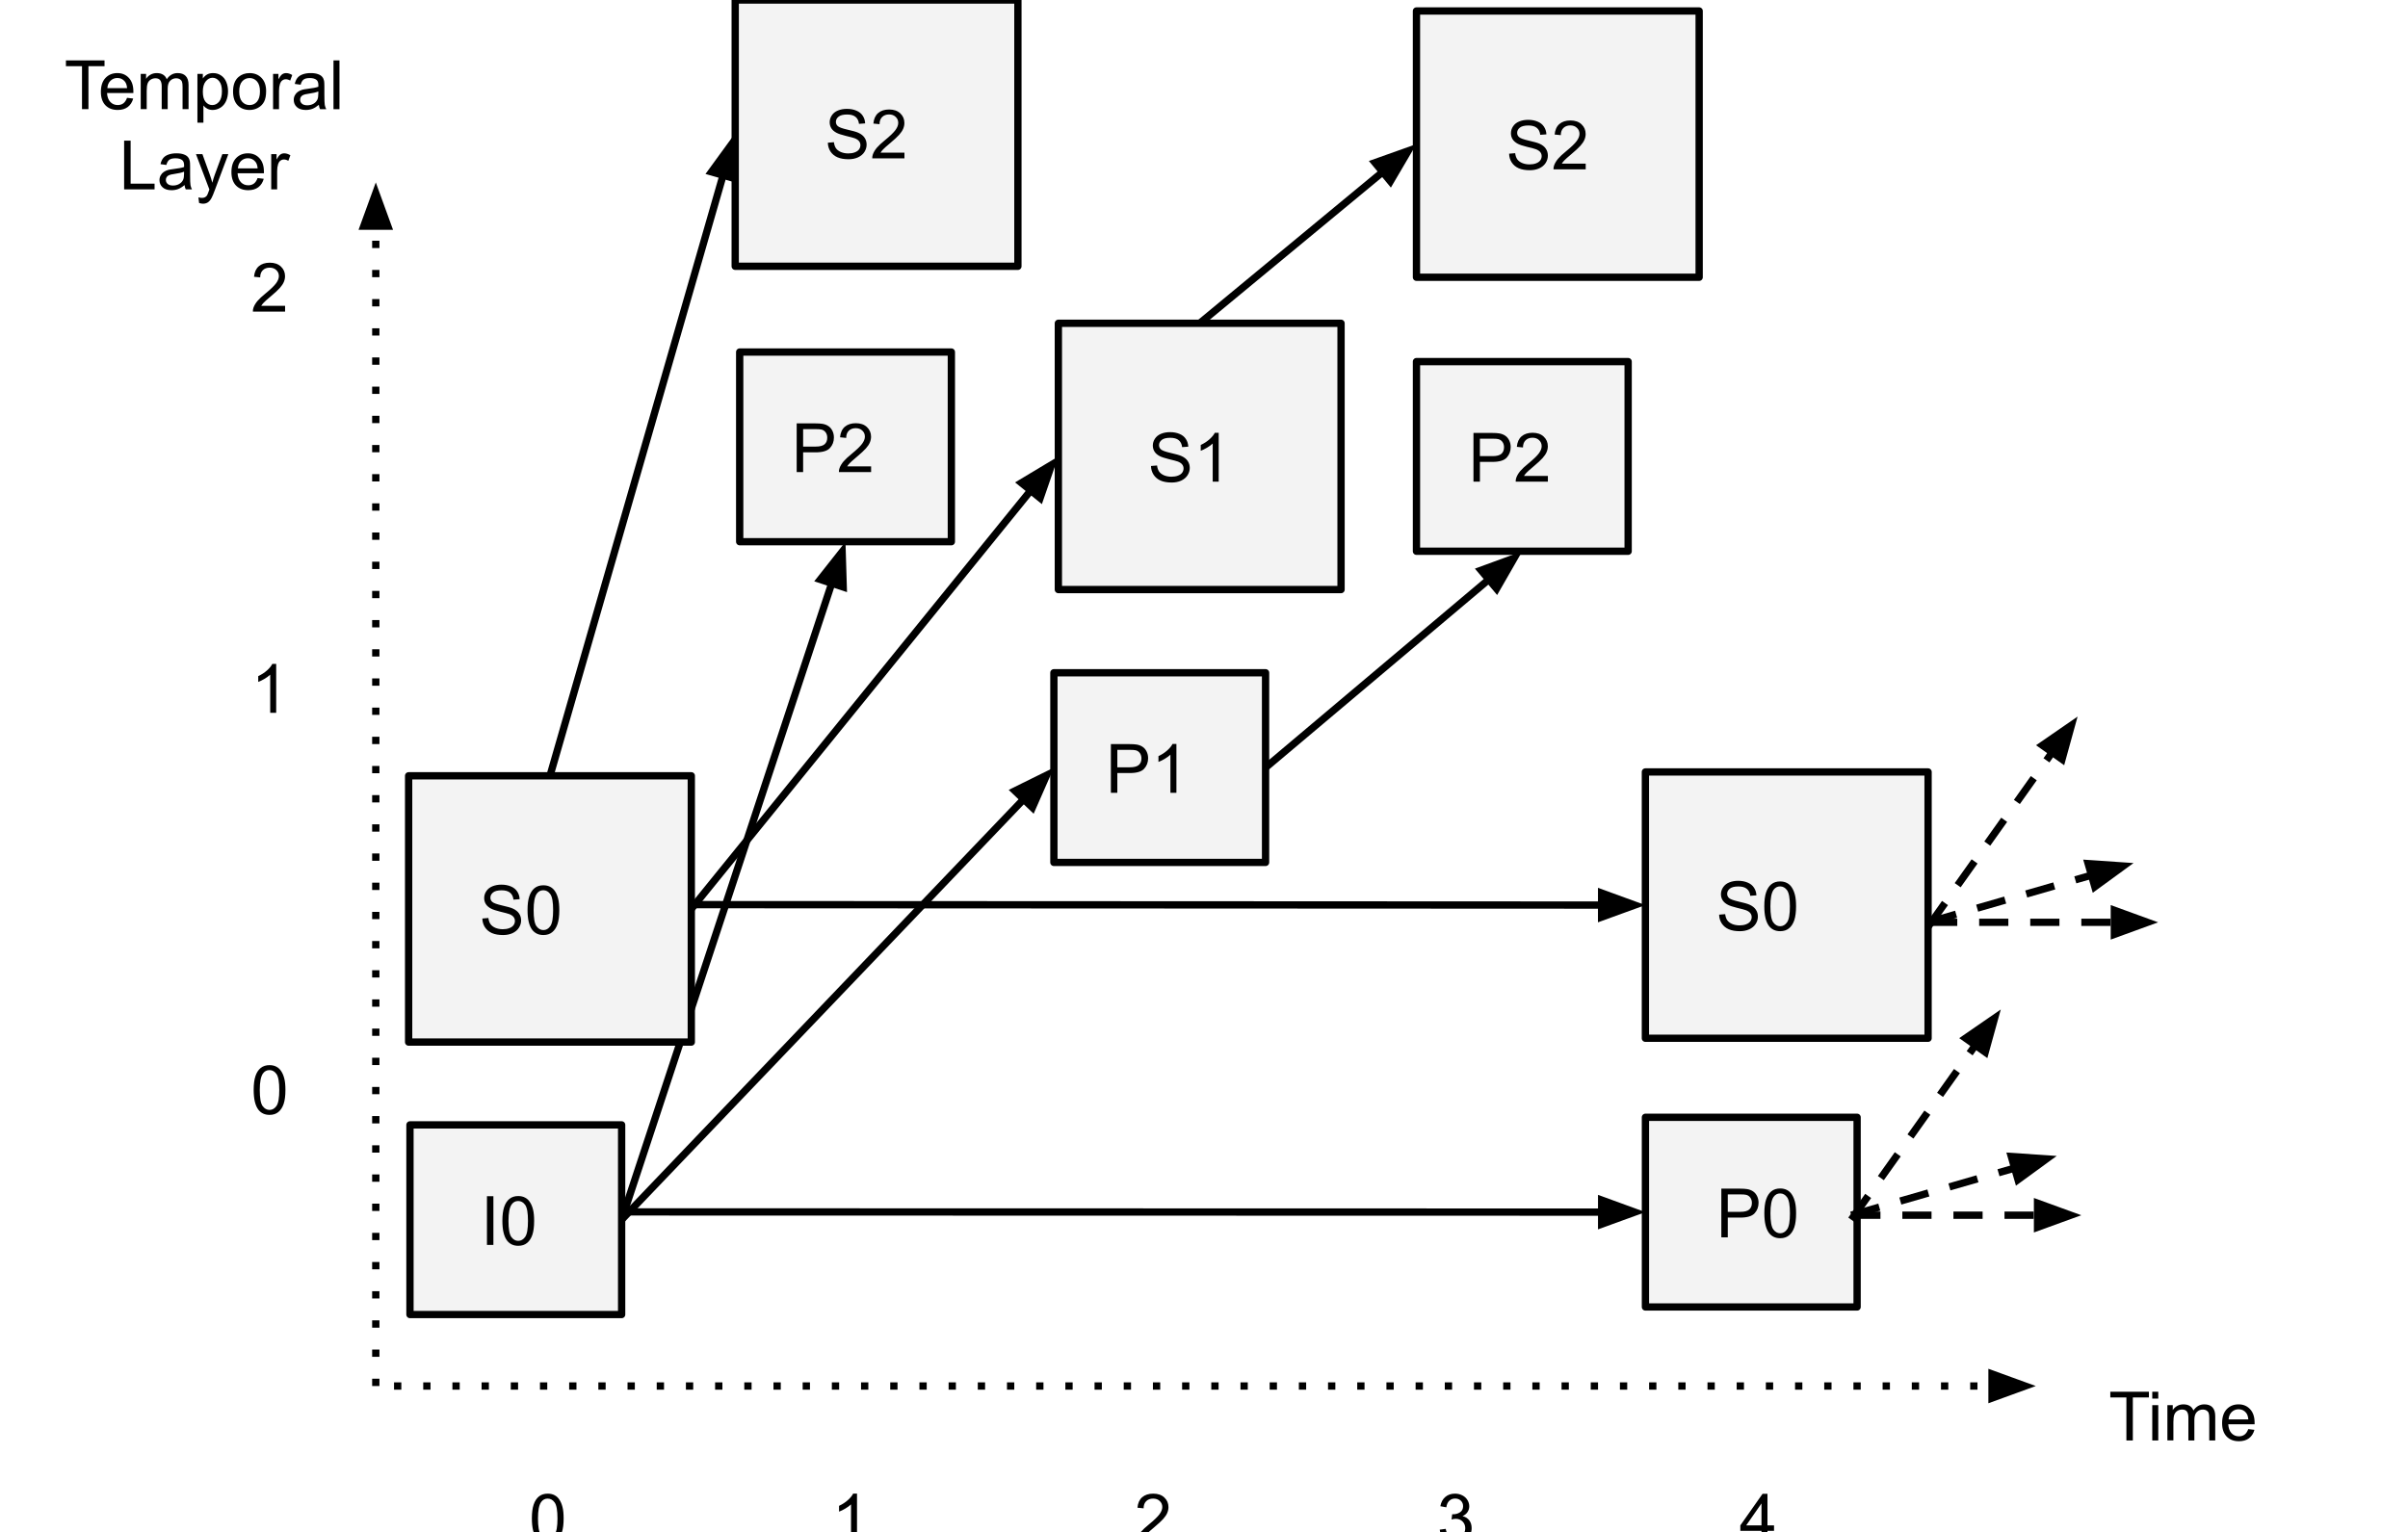
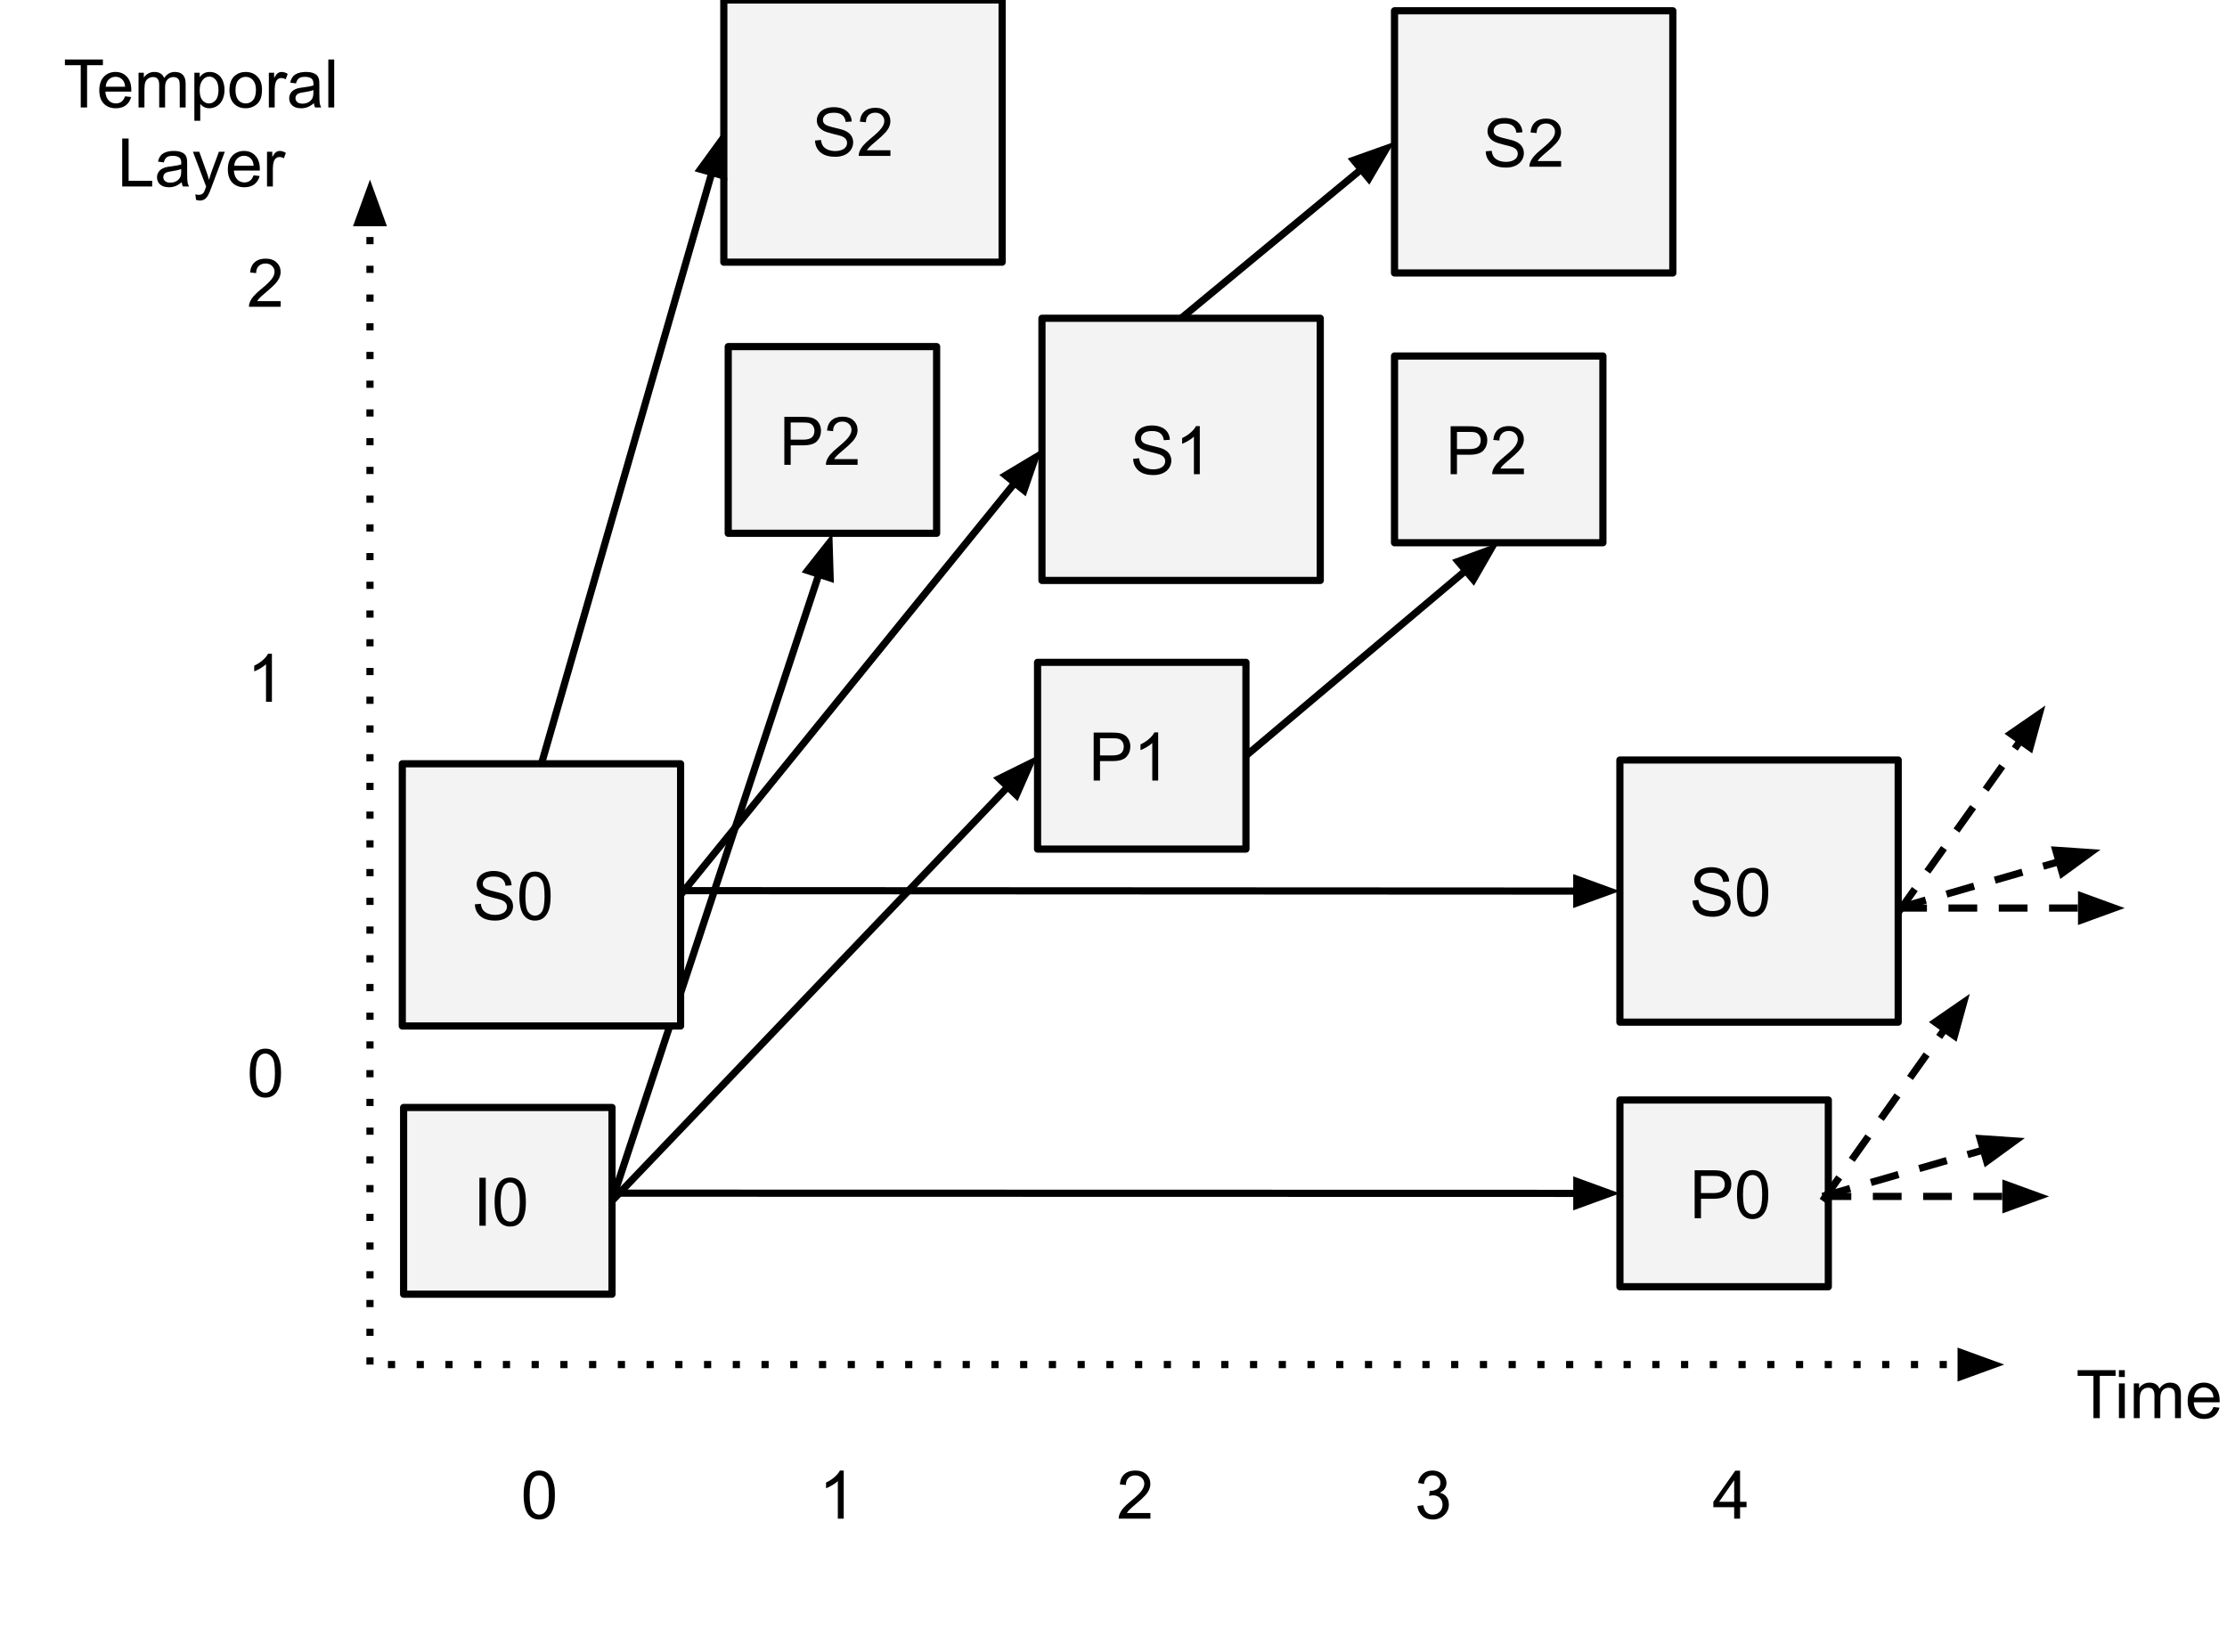
- <svg xmlns="http://www.w3.org/2000/svg" version="1.1" viewBox="0.0 0.0 660.0 420.0" fill="none" stroke="none" stroke-linecap="square" stroke-miterlimit="10">
+ <svg xmlns="http://www.w3.org/2000/svg" version="1.1" viewBox="0.0 0.0 620.0 460.0" fill="none" stroke="none" stroke-linecap="square" stroke-miterlimit="10">
  <clipPath id="p.0">
    <path d="m0 0l960.0 0l0 720.0l-960.0 0l0 -720.0z" clip-rule="nonzero" />
  </clipPath>
  <g clip-path="url(#p.0)">
    <path fill="#000000" fill-opacity="0.0" d="m0 0l960.0 0l0 720.0l-960.0 0z" fill-rule="evenodd" />
    <path fill="#000000" fill-opacity="0.0" d="m103.0 380.0l0 -329.984" fill-rule="evenodd" />
    <path stroke="#000000" stroke-width="2.0" stroke-linejoin="round" stroke-linecap="butt" stroke-dasharray="2.0,6.0" d="m103.0 380.0l0 -317.984" fill-rule="evenodd" />
    <path fill="#000000" stroke="#000000" stroke-width="2.0" stroke-linecap="butt" d="m106.303 62.016l-3.303 -9.076l-3.303 9.076z" fill-rule="evenodd" />
    <path fill="#000000" fill-opacity="0.0" d="m108.0 380.0l449.984 0" fill-rule="evenodd" />
    <path stroke="#000000" stroke-width="2.0" stroke-linejoin="round" stroke-linecap="butt" stroke-dasharray="2.0,6.0" d="m108.0 380.0l437.984 0" fill-rule="evenodd" />
    <path fill="#000000" stroke="#000000" stroke-width="2.0" stroke-linecap="butt" d="m545.984 383.303l9.076 -3.303l-9.076 -3.303z" fill-rule="evenodd" />
    <path fill="#000000" fill-opacity="0.0" d="m-0.003 3.008l112.0 0l0 24.0l-112.0 0z" fill-rule="evenodd" />
    <path fill="#000000" d="m22.477 29.928l0 -11.781l-4.406 0l0 -1.578l10.578 0l0 1.578l-4.406 0l0 11.781l-1.766 0zm12.343 -3.109l1.688 0.203q-0.406 1.484 -1.484 2.312q-1.078 0.812 -2.766 0.812q-2.125 0 -3.375 -1.297q-1.234 -1.312 -1.234 -3.672q0 -2.453 1.25 -3.797q1.266 -1.344 3.266 -1.344q1.938 0 3.156 1.328q1.234 1.312 1.234 3.703q0 0.156 0 0.438l-7.219 0q0.094 1.594 0.906 2.453q0.812 0.844 2.016 0.844q0.906 0 1.547 -0.469q0.641 -0.484 1.016 -1.516zm-5.391 -2.656l5.406 0q-0.109 -1.219 -0.625 -1.828q-0.781 -0.953 -2.031 -0.953q-1.125 0 -1.906 0.766q-0.766 0.75 -0.844 2.016zm9.141 5.766l0 -9.672l1.469 0l0 1.359q0.453 -0.719 1.203 -1.141q0.766 -0.438 1.719 -0.438q1.078 0 1.766 0.453q0.688 0.438 0.969 1.234q1.156 -1.688 2.984 -1.688q1.453 0 2.219 0.797q0.781 0.797 0.781 2.453l0 6.641l-1.641 0l0 -6.094q0 -0.984 -0.156 -1.406q-0.156 -0.438 -0.578 -0.703q-0.422 -0.266 -0.984 -0.266q-1.016 0 -1.688 0.688q-0.672 0.672 -0.672 2.156l0 5.625l-1.641 0l0 -6.281q0 -1.094 -0.406 -1.641q-0.406 -0.547 -1.312 -0.547q-0.688 0 -1.281 0.359q-0.594 0.359 -0.859 1.062q-0.25 0.703 -0.25 2.031l0 5.016l-1.641 0zm15.541 3.703l0 -13.375l1.484 0l0 1.25q0.531 -0.734 1.188 -1.094q0.672 -0.375 1.625 -0.375q1.234 0 2.172 0.641q0.953 0.625 1.438 1.797q0.484 1.156 0.484 2.547q0 1.484 -0.531 2.672q-0.531 1.188 -1.547 1.828q-1.016 0.625 -2.141 0.625q-0.812 0 -1.469 -0.344q-0.656 -0.344 -1.062 -0.875l0 4.703l-1.641 0zm1.484 -8.484q0 1.859 0.75 2.766q0.766 0.891 1.828 0.891q1.094 0 1.875 -0.922q0.781 -0.938 0.781 -2.875q0 -1.844 -0.766 -2.766q-0.75 -0.922 -1.812 -0.922q-1.047 0 -1.859 0.984q-0.797 0.969 -0.797 2.844zm8.282 -0.062q0 -2.688 1.484 -3.969q1.25 -1.078 3.047 -1.078q2.0 0 3.266 1.312q1.266 1.297 1.266 3.609q0 1.859 -0.562 2.938q-0.562 1.062 -1.641 1.656q-1.062 0.594 -2.328 0.594q-2.031 0 -3.281 -1.297q-1.25 -1.312 -1.25 -3.766zm1.688 0q0 1.859 0.797 2.797q0.812 0.922 2.047 0.922q1.219 0 2.031 -0.922q0.812 -0.938 0.812 -2.844q0 -1.797 -0.812 -2.719q-0.812 -0.922 -2.031 -0.922q-1.234 0 -2.047 0.922q-0.797 0.906 -0.797 2.766zm9.282 4.844l0 -9.672l1.469 0l0 1.469q0.562 -1.031 1.031 -1.359q0.484 -0.328 1.062 -0.328q0.828 0 1.688 0.531l-0.562 1.516q-0.609 -0.359 -1.203 -0.359q-0.547 0 -0.969 0.328q-0.422 0.328 -0.609 0.891q-0.281 0.875 -0.281 1.922l0 5.062l-1.625 0zm12.541 -1.188q-0.922 0.766 -1.766 1.094q-0.828 0.312 -1.797 0.312q-1.594 0 -2.453 -0.781q-0.859 -0.781 -0.859 -1.984q0 -0.719 0.328 -1.297q0.328 -0.594 0.844 -0.938q0.531 -0.359 1.188 -0.547q0.469 -0.125 1.453 -0.25q1.984 -0.234 2.922 -0.562q0.016 -0.344 0.016 -0.422q0 -1.0 -0.469 -1.422q-0.625 -0.547 -1.875 -0.547q-1.156 0 -1.703 0.406q-0.547 0.406 -0.812 1.422l-1.609 -0.219q0.219 -1.016 0.719 -1.641q0.5 -0.641 1.453 -0.984q0.953 -0.344 2.188 -0.344q1.25 0 2.016 0.297q0.781 0.281 1.141 0.734q0.375 0.438 0.516 1.109q0.078 0.422 0.078 1.516l0 2.188q0 2.281 0.109 2.891q0.109 0.594 0.406 1.156l-1.703 0q-0.266 -0.516 -0.328 -1.188zm-0.141 -3.672q-0.891 0.375 -2.672 0.625q-1.016 0.141 -1.438 0.328q-0.422 0.188 -0.656 0.531q-0.219 0.344 -0.219 0.781q0 0.656 0.5 1.094q0.5 0.438 1.453 0.438q0.938 0 1.672 -0.406q0.75 -0.422 1.094 -1.141q0.266 -0.562 0.266 -1.641l0 -0.609zm4.157 4.859l0 -13.359l1.641 0l0 13.359l-1.641 0z" fill-rule="nonzero" />
    <path fill="#000000" d="m34.023 51.928l0 -13.359l1.781 0l0 11.781l6.562 0l0 1.578l-8.344 0zm16.563 -1.188q-0.922 0.766 -1.766 1.094q-0.828 0.312 -1.797 0.312q-1.594 0 -2.453 -0.781q-0.859 -0.781 -0.859 -1.984q0 -0.719 0.328 -1.297q0.328 -0.594 0.844 -0.938q0.531 -0.359 1.188 -0.547q0.469 -0.125 1.453 -0.25q1.984 -0.234 2.922 -0.562q0.016 -0.344 0.016 -0.422q0 -1.0 -0.469 -1.422q-0.625 -0.547 -1.875 -0.547q-1.156 0 -1.703 0.406q-0.547 0.406 -0.812 1.422l-1.609 -0.219q0.219 -1.016 0.719 -1.641q0.5 -0.641 1.453 -0.984q0.953 -0.344 2.188 -0.344q1.25 0 2.016 0.297q0.781 0.281 1.141 0.734q0.375 0.438 0.516 1.109q0.078 0.422 0.078 1.516l0 2.188q0 2.281 0.109 2.891q0.109 0.594 0.406 1.156l-1.703 0q-0.266 -0.516 -0.328 -1.188zm-0.141 -3.672q-0.891 0.375 -2.672 0.625q-1.016 0.141 -1.438 0.328q-0.422 0.188 -0.656 0.531q-0.219 0.344 -0.219 0.781q0 0.656 0.5 1.094q0.5 0.438 1.453 0.438q0.938 0 1.672 -0.406q0.75 -0.422 1.094 -1.141q0.266 -0.562 0.266 -1.641l0 -0.609zm4.126 8.578l-0.188 -1.531q0.547 0.141 0.938 0.141q0.547 0 0.875 -0.188q0.328 -0.172 0.547 -0.5q0.156 -0.25 0.5 -1.219q0.047 -0.141 0.141 -0.406l-3.672 -9.688l1.766 0l2.016 5.594q0.391 1.078 0.703 2.25q0.281 -1.125 0.672 -2.203l2.078 -5.641l1.641 0l-3.688 9.828q-0.594 1.609 -0.922 2.203q-0.438 0.812 -1.0 1.188q-0.562 0.375 -1.344 0.375q-0.484 0 -1.062 -0.203zm16.031 -6.828l1.688 0.203q-0.406 1.484 -1.484 2.312q-1.078 0.812 -2.766 0.812q-2.125 0 -3.375 -1.297q-1.234 -1.312 -1.234 -3.672q0 -2.453 1.25 -3.797q1.266 -1.344 3.266 -1.344q1.938 0 3.156 1.328q1.234 1.312 1.234 3.703q0 0.156 0 0.438l-7.219 0q0.094 1.594 0.906 2.453q0.812 0.844 2.016 0.844q0.906 0 1.547 -0.469q0.641 -0.484 1.016 -1.516zm-5.391 -2.656l5.406 0q-0.109 -1.219 -0.625 -1.828q-0.781 -0.953 -2.031 -0.953q-1.125 0 -1.906 0.766q-0.766 0.75 -0.844 2.016zm9.126 5.766l0 -9.672l1.469 0l0 1.469q0.562 -1.031 1.031 -1.359q0.484 -0.328 1.062 -0.328q0.828 0 1.688 0.531l-0.562 1.516q-0.609 -0.359 -1.203 -0.359q-0.547 0 -0.969 0.328q-0.422 0.328 -0.609 0.891q-0.281 0.875 -0.281 1.922l0 5.062l-1.625 0z" fill-rule="nonzero" />
    <path fill="#000000" fill-opacity="0.0" d="m136.0 395.992l697.984 0l0 85.984l-697.984 0z" fill-rule="evenodd" />
    <path fill="#000000" d="m145.781 416.318q0 -2.359 0.484 -3.797q0.484 -1.453 1.438 -2.234q0.969 -0.781 2.422 -0.781q1.078 0 1.891 0.438q0.812 0.422 1.328 1.25q0.531 0.812 0.828 1.984q0.312 1.156 0.312 3.141q0 2.359 -0.484 3.812q-0.484 1.438 -1.453 2.234q-0.953 0.781 -2.422 0.781q-1.922 0 -3.031 -1.391q-1.312 -1.672 -1.312 -5.438zm1.672 0q0 3.297 0.766 4.391q0.781 1.078 1.906 1.078q1.141 0 1.906 -1.094q0.766 -1.094 0.766 -4.375q0 -3.297 -0.766 -4.375q-0.766 -1.078 -1.922 -1.078q-1.125 0 -1.797 0.953q-0.859 1.219 -0.859 4.5zm87.442 6.594l-1.641 0l0 -10.453q-0.594 0.562 -1.562 1.141q-0.953 0.562 -1.719 0.844l0 -1.594q1.375 -0.641 2.406 -1.562q1.031 -0.922 1.453 -1.781l1.062 0l0 13.406zm85.379 -1.578l0 1.578l-8.828 0q-0.016 -0.594 0.188 -1.141q0.344 -0.906 1.078 -1.781q0.75 -0.875 2.156 -2.016q2.172 -1.781 2.938 -2.828q0.766 -1.047 0.766 -1.969q0 -0.984 -0.703 -1.641q-0.688 -0.672 -1.812 -0.672q-1.188 0 -1.906 0.719q-0.703 0.703 -0.703 1.953l-1.688 -0.172q0.172 -1.891 1.297 -2.875q1.141 -0.984 3.031 -0.984q1.922 0 3.047 1.062q1.125 1.062 1.125 2.641q0 0.797 -0.328 1.578q-0.328 0.781 -1.094 1.641q-0.75 0.844 -2.531 2.344q-1.469 1.234 -1.891 1.688q-0.422 0.438 -0.688 0.875l6.547 0zm74.333 -1.953l1.641 -0.219q0.281 1.406 0.953 2.016q0.688 0.609 1.656 0.609q1.156 0 1.953 -0.797q0.797 -0.797 0.797 -1.984q0 -1.125 -0.734 -1.859q-0.734 -0.734 -1.875 -0.734q-0.469 0 -1.156 0.172l0.188 -1.438q0.156 0.016 0.266 0.016q1.047 0 1.875 -0.547q0.844 -0.547 0.844 -1.672q0 -0.906 -0.609 -1.5q-0.609 -0.594 -1.578 -0.594q-0.953 0 -1.594 0.609q-0.641 0.594 -0.812 1.797l-1.641 -0.297q0.297 -1.641 1.359 -2.547q1.062 -0.906 2.656 -0.906q1.094 0 2.0 0.469q0.922 0.469 1.406 1.281q0.5 0.812 0.5 1.719q0 0.859 -0.469 1.578q-0.469 0.703 -1.375 1.125q1.188 0.281 1.844 1.141q0.656 0.859 0.656 2.156q0 1.734 -1.281 2.953q-1.266 1.219 -3.219 1.219q-1.766 0 -2.922 -1.047q-1.156 -1.047 -1.328 -2.719zm88.192 3.531l0 -3.203l-5.797 0l0 -1.5l6.094 -8.656l1.344 0l0 8.656l1.797 0l0 1.5l-1.797 0l0 3.203l-1.641 0zm0 -4.703l0 -6.016l-4.188 6.016l4.188 0z" fill-rule="nonzero" />
    <path fill="#000000" fill-opacity="0.0" d="m59.748 36.509l201.008 0l0 24.0l-201.008 0z" fill-rule="evenodd" />
    <path fill="#000000" d="m78.139 83.851l0 1.578l-8.828 0q-0.016 -0.594 0.188 -1.141q0.344 -0.906 1.078 -1.781q0.75 -0.875 2.156 -2.016q2.172 -1.781 2.938 -2.828q0.766 -1.047 0.766 -1.969q0 -0.984 -0.703 -1.641q-0.688 -0.672 -1.812 -0.672q-1.188 0 -1.906 0.719q-0.703 0.703 -0.703 1.953l-1.688 -0.172q0.172 -1.891 1.297 -2.875q1.141 -0.984 3.031 -0.984q1.922 0 3.047 1.062q1.125 1.062 1.125 2.641q0 0.797 -0.328 1.578q-0.328 0.781 -1.094 1.641q-0.75 0.844 -2.531 2.344q-1.469 1.234 -1.891 1.688q-0.422 0.438 -0.688 0.875l6.547 0z" fill-rule="nonzero" />
    <path fill="#000000" d="m75.701 195.429l-1.641 0l0 -10.453q-0.594 0.562 -1.562 1.141q-0.953 0.562 -1.719 0.844l0 -1.594q1.375 -0.641 2.406 -1.562q1.031 -0.922 1.453 -1.781l1.062 0l0 13.406z" fill-rule="nonzero" />
    <path fill="#000000" d="m69.529 298.835q0 -2.359 0.484 -3.797q0.484 -1.453 1.438 -2.234q0.969 -0.781 2.422 -0.781q1.078 0 1.891 0.438q0.812 0.422 1.328 1.25q0.531 0.812 0.828 1.984q0.312 1.156 0.312 3.141q0 2.359 -0.484 3.812q-0.484 1.438 -1.453 2.234q-0.953 0.781 -2.422 0.781q-1.922 0 -3.031 -1.391q-1.312 -1.672 -1.312 -5.438zm1.672 0q0 3.297 0.766 4.391q0.781 1.078 1.906 1.078q1.141 0 1.906 -1.094q0.766 -1.094 0.766 -4.375q0 -3.297 -0.766 -4.375q-0.766 -1.078 -1.922 -1.078q-1.125 0 -1.797 0.953q-0.859 1.219 -0.859 4.5z" fill-rule="nonzero" />
    <path fill="#000000" fill-opacity="0.0" d="m568.971 368.0l112.0 0l0 24.0l-112.0 0z" fill-rule="evenodd" />
    <path fill="#000000" d="m582.815 394.92l0 -11.781l-4.406 0l0 -1.578l10.578 0l0 1.578l-4.406 0l0 11.781l-1.766 0zm7.094 -11.469l0 -1.891l1.641 0l0 1.891l-1.641 0zm0 11.469l0 -9.672l1.641 0l0 9.672l-1.641 0zm4.145 0l0 -9.672l1.469 0l0 1.359q0.453 -0.719 1.203 -1.141q0.766 -0.438 1.719 -0.438q1.078 0 1.766 0.453q0.688 0.438 0.969 1.234q1.156 -1.688 2.984 -1.688q1.453 0 2.219 0.797q0.781 0.797 0.781 2.453l0 6.641l-1.641 0l0 -6.094q0 -0.984 -0.156 -1.406q-0.156 -0.438 -0.578 -0.703q-0.422 -0.266 -0.984 -0.266q-1.016 0 -1.688 0.688q-0.672 0.672 -0.672 2.156l0 5.625l-1.641 0l0 -6.281q0 -1.094 -0.406 -1.641q-0.406 -0.547 -1.312 -0.547q-0.688 0 -1.281 0.359q-0.594 0.359 -0.859 1.062q-0.25 0.703 -0.25 2.031l0 5.016l-1.641 0zm22.166 -3.109l1.688 0.203q-0.406 1.484 -1.484 2.312q-1.078 0.812 -2.766 0.812q-2.125 0 -3.375 -1.297q-1.234 -1.312 -1.234 -3.672q0 -2.453 1.25 -3.797q1.266 -1.344 3.266 -1.344q1.938 0 3.156 1.328q1.234 1.312 1.234 3.703q0 0.156 0 0.438l-7.219 0q0.094 1.594 0.906 2.453q0.812 0.844 2.016 0.844q0.906 0 1.547 -0.469q0.641 -0.484 1.016 -1.516zm-5.391 -2.656l5.406 0q-0.109 -1.219 -0.625 -1.828q-0.781 -0.953 -2.031 -0.953q-1.125 0 -1.906 0.766q-0.766 0.75 -0.844 2.016z" fill-rule="nonzero" />
    <path fill="#f3f3f3" d="m202.74 96.517l58.016 0l0 52.0l-58.016 0z" fill-rule="evenodd" />
    <path stroke="#000000" stroke-width="2.0" stroke-linejoin="round" stroke-linecap="butt" d="m202.74 96.517l58.016 0l0 52.0l-58.016 0z" fill-rule="evenodd" />
    <path fill="#000000" d="m218.361 129.437l0 -13.359l5.047 0q1.328 0 2.031 0.125q0.969 0.172 1.641 0.641q0.672 0.453 1.078 1.281q0.406 0.828 0.406 1.828q0 1.703 -1.094 2.891q-1.078 1.172 -3.922 1.172l-3.422 0l0 5.422l-1.766 0zm1.766 -7.0l3.453 0q1.719 0 2.438 -0.641q0.719 -0.641 0.719 -1.797q0 -0.844 -0.422 -1.438q-0.422 -0.594 -1.125 -0.781q-0.438 -0.125 -1.641 -0.125l-3.422 0l0 4.781zm18.631 5.422l0 1.578l-8.828 0q-0.016 -0.594 0.188 -1.141q0.344 -0.906 1.078 -1.781q0.75 -0.875 2.156 -2.016q2.172 -1.781 2.938 -2.828q0.766 -1.047 0.766 -1.969q0 -0.984 -0.703 -1.641q-0.688 -0.672 -1.812 -0.672q-1.188 0 -1.906 0.719q-0.703 0.703 -0.703 1.953l-1.688 -0.172q0.172 -1.891 1.297 -2.875q1.141 -0.984 3.031 -0.984q1.922 0 3.047 1.062q1.125 1.062 1.125 2.641q0 0.797 -0.328 1.578q-0.328 0.781 -1.094 1.641q-0.75 0.844 -2.531 2.344q-1.469 1.234 -1.891 1.688q-0.422 0.438 -0.688 0.875l6.547 0z" fill-rule="nonzero" />
    <path fill="#f3f3f3" d="m201.512 0l77.48 0l0 73.008l-77.48 0z" fill-rule="evenodd" />
    <path stroke="#000000" stroke-width="2.0" stroke-linejoin="round" stroke-linecap="butt" d="m201.512 0l77.48 0l0 73.008l-77.48 0z" fill-rule="evenodd" />
    <path fill="#000000" d="m226.906 39.127l1.656 -0.141q0.125 1.0 0.547 1.641q0.438 0.641 1.344 1.047q0.922 0.391 2.062 0.391q1.0 0 1.781 -0.297q0.781 -0.297 1.156 -0.812q0.375 -0.531 0.375 -1.156q0 -0.625 -0.375 -1.094q-0.359 -0.469 -1.188 -0.797q-0.547 -0.203 -2.391 -0.641q-1.828 -0.453 -2.562 -0.844q-0.969 -0.5 -1.438 -1.234q-0.469 -0.75 -0.469 -1.672q0 -1.0 0.578 -1.875q0.578 -0.891 1.672 -1.344q1.109 -0.453 2.453 -0.453q1.484 0 2.609 0.484q1.141 0.469 1.75 1.406q0.609 0.922 0.656 2.094l-1.688 0.125q-0.141 -1.266 -0.938 -1.906q-0.781 -0.656 -2.312 -0.656q-1.609 0 -2.344 0.594q-0.734 0.594 -0.734 1.422q0 0.719 0.531 1.172q0.5 0.469 2.656 0.969q2.156 0.484 2.953 0.844q1.172 0.531 1.719 1.359q0.562 0.828 0.562 1.906q0 1.062 -0.609 2.016q-0.609 0.938 -1.75 1.469q-1.141 0.516 -2.578 0.516q-1.812 0 -3.047 -0.531q-1.219 -0.531 -1.922 -1.594q-0.688 -1.062 -0.719 -2.406zm20.99 2.719l0 1.578l-8.828 0q-0.016 -0.594 0.188 -1.141q0.344 -0.906 1.078 -1.781q0.75 -0.875 2.156 -2.016q2.172 -1.781 2.938 -2.828q0.766 -1.047 0.766 -1.969q0 -0.984 -0.703 -1.641q-0.688 -0.672 -1.812 -0.672q-1.188 0 -1.906 0.719q-0.703 0.703 -0.703 1.953l-1.688 -0.172q0.172 -1.891 1.297 -2.875q1.141 -0.984 3.031 -0.984q1.922 0 3.047 1.062q1.125 1.062 1.125 2.641q0 0.797 -0.328 1.578q-0.328 0.781 -1.094 1.641q-0.75 0.844 -2.531 2.344q-1.469 1.234 -1.891 1.688q-0.422 0.438 -0.688 0.875l6.547 0z" fill-rule="nonzero" />
    <path fill="#f3f3f3" d="m288.858 184.446l58.016 0l0 52.0l-58.016 0z" fill-rule="evenodd" />
    <path stroke="#000000" stroke-width="2.0" stroke-linejoin="round" stroke-linecap="butt" d="m288.858 184.446l58.016 0l0 52.0l-58.016 0z" fill-rule="evenodd" />
    <path fill="#000000" d="m304.479 217.366l0 -13.359l5.047 0q1.328 0 2.031 0.125q0.969 0.172 1.641 0.641q0.672 0.453 1.078 1.281q0.406 0.828 0.406 1.828q0 1.703 -1.094 2.891q-1.078 1.172 -3.922 1.172l-3.422 0l0 5.422l-1.766 0zm1.766 -7.0l3.453 0q1.719 0 2.438 -0.641q0.719 -0.641 0.719 -1.797q0 -0.844 -0.422 -1.438q-0.422 -0.594 -1.125 -0.781q-0.438 -0.125 -1.641 -0.125l-3.422 0l0 4.781zm16.194 7.0l-1.641 0l0 -10.453q-0.594 0.562 -1.562 1.141q-0.953 0.562 -1.719 0.844l0 -1.594q1.375 -0.641 2.406 -1.562q1.031 -0.922 1.453 -1.781l1.062 0l0 13.406z" fill-rule="nonzero" />
    <path fill="#000000" fill-opacity="0.0" d="m170.382 334.404l61.354 -185.89" fill-rule="evenodd" />
    <path stroke="#000000" stroke-width="2.0" stroke-linejoin="round" stroke-linecap="butt" d="m170.382 334.404l57.593 -174.494" fill-rule="evenodd" />
    <path fill="#000000" stroke="#000000" stroke-width="2.0" stroke-linecap="butt" d="m231.112 160.945l-0.292 -9.654l-5.982 7.583z" fill-rule="evenodd" />
    <path fill="#000000" fill-opacity="0.0" d="m150.739 212.698l50.772 -176.189" fill-rule="evenodd" />
    <path stroke="#000000" stroke-width="2.0" stroke-linejoin="round" stroke-linecap="butt" d="m150.739 212.698l47.449 -164.658" fill-rule="evenodd" />
    <path fill="#000000" stroke="#000000" stroke-width="2.0" stroke-linecap="butt" d="m201.362 48.955l-0.661 -9.636l-5.687 7.807z" fill-rule="evenodd" />
    <path fill="#000000" fill-opacity="0.0" d="m189.479 249.202l100.598 -124.063" fill-rule="evenodd" />
    <path stroke="#000000" stroke-width="2.0" stroke-linejoin="round" stroke-linecap="butt" d="m189.479 249.202l93.04 -114.742" fill-rule="evenodd" />
    <path fill="#000000" stroke="#000000" stroke-width="2.0" stroke-linecap="butt" d="m285.086 136.541l3.151 -9.13l-8.282 4.969z" fill-rule="evenodd" />
    <path fill="#000000" fill-opacity="0.0" d="m328.822 88.633l59.402 -49.134" fill-rule="evenodd" />
    <path stroke="#000000" stroke-width="2.0" stroke-linejoin="round" stroke-linecap="butt" d="m328.822 88.633l50.155 -41.485" fill-rule="evenodd" />
    <path fill="#000000" stroke="#000000" stroke-width="2.0" stroke-linecap="butt" d="m381.082 49.693l4.888 -8.33l-9.099 3.239z" fill-rule="evenodd" />
    <path fill="#f3f3f3" d="m111.999 212.698l77.48 0l0 73.008l-77.48 0z" fill-rule="evenodd" />
    <path stroke="#000000" stroke-width="2.0" stroke-linejoin="round" stroke-linecap="butt" d="m111.999 212.698l77.48 0l0 73.008l-77.48 0z" fill-rule="evenodd" />
    <path fill="#000000" d="m132.209 251.825l1.656 -0.141q0.125 1.0 0.547 1.641q0.438 0.641 1.344 1.047q0.922 0.391 2.062 0.391q1.0 0 1.781 -0.297q0.781 -0.297 1.156 -0.812q0.375 -0.531 0.375 -1.156q0 -0.625 -0.375 -1.094q-0.359 -0.469 -1.188 -0.797q-0.547 -0.203 -2.391 -0.641q-1.828 -0.453 -2.562 -0.844q-0.969 -0.5 -1.438 -1.234q-0.469 -0.75 -0.469 -1.672q0 -1.0 0.578 -1.875q0.578 -0.891 1.672 -1.344q1.109 -0.453 2.453 -0.453q1.484 0 2.609 0.484q1.141 0.469 1.75 1.406q0.609 0.922 0.656 2.094l-1.688 0.125q-0.141 -1.266 -0.938 -1.906q-0.781 -0.656 -2.312 -0.656q-1.609 0 -2.344 0.594q-0.734 0.594 -0.734 1.422q0 0.719 0.531 1.172q0.5 0.469 2.656 0.969q2.156 0.484 2.953 0.844q1.172 0.531 1.719 1.359q0.562 0.828 0.562 1.906q0 1.062 -0.609 2.016q-0.609 0.938 -1.75 1.469q-1.141 0.516 -2.578 0.516q-1.812 0 -3.047 -0.531q-1.219 -0.531 -1.922 -1.594q-0.688 -1.062 -0.719 -2.406zm12.381 -2.297q0 -2.359 0.484 -3.797q0.484 -1.453 1.438 -2.234q0.969 -0.781 2.422 -0.781q1.078 0 1.891 0.438q0.812 0.422 1.328 1.25q0.531 0.812 0.828 1.984q0.312 1.156 0.312 3.141q0 2.359 -0.484 3.812q-0.484 1.438 -1.453 2.234q-0.953 0.781 -2.422 0.781q-1.922 0 -3.031 -1.391q-1.312 -1.672 -1.312 -5.438zm1.672 0q0 3.297 0.766 4.391q0.781 1.078 1.906 1.078q1.141 0 1.906 -1.094q0.766 -1.094 0.766 -4.375q0 -3.297 -0.766 -4.375q-0.766 -1.078 -1.922 -1.078q-1.125 0 -1.797 0.953q-0.859 1.219 -0.859 4.5z" fill-rule="nonzero" />
    <path fill="#f3f3f3" d="m290.082 88.633l77.48 0l0 73.008l-77.48 0z" fill-rule="evenodd" />
    <path stroke="#000000" stroke-width="2.0" stroke-linejoin="round" stroke-linecap="butt" d="m290.082 88.633l77.48 0l0 73.008l-77.48 0z" fill-rule="evenodd" />
    <path fill="#000000" d="m315.475 127.76l1.656 -0.141q0.125 1 0.547 1.641q0.438 0.641 1.344 1.047q0.922 0.391 2.062 0.391q1.0 0 1.781 -0.297q0.781 -0.297 1.156 -0.812q0.375 -0.531 0.375 -1.156q0 -0.625 -0.375 -1.094q-0.359 -0.469 -1.188 -0.797q-0.547 -0.203 -2.391 -0.641q-1.828 -0.453 -2.562 -0.844q-0.969 -0.5 -1.438 -1.234q-0.469 -0.75 -0.469 -1.672q0 -1.0 0.578 -1.875q0.578 -0.891 1.672 -1.344q1.109 -0.453 2.453 -0.453q1.484 0 2.609 0.484q1.141 0.469 1.75 1.406q0.609 0.922 0.656 2.094l-1.688 0.125q-0.141 -1.266 -0.938 -1.906q-0.781 -0.656 -2.312 -0.656q-1.609 0 -2.344 0.594q-0.734 0.594 -0.734 1.422q0 0.719 0.531 1.172q0.5 0.469 2.656 0.969q2.156 0.484 2.953 0.844q1.172 0.531 1.719 1.359q0.562 0.828 0.562 1.906q0 1.062 -0.609 2.016q-0.609 0.938 -1.75 1.469q-1.141 0.516 -2.578 0.516q-1.812 0 -3.047 -0.531q-1.219 -0.531 -1.922 -1.594q-0.688 -1.062 -0.719 -2.406zm18.553 4.297l-1.641 0l0 -10.453q-0.594 0.562 -1.562 1.141q-0.953 0.562 -1.719 0.844l0 -1.594q1.375 -0.641 2.406 -1.562q1.031 -0.922 1.453 -1.781l1.062 0l0 13.406z" fill-rule="nonzero" />
    <path fill="#f3f3f3" d="m388.235 3.008l77.48 0l0 73.008l-77.48 0z" fill-rule="evenodd" />
    <path stroke="#000000" stroke-width="2.0" stroke-linejoin="round" stroke-linecap="butt" d="m388.235 3.008l77.48 0l0 73.008l-77.48 0z" fill-rule="evenodd" />
    <path fill="#000000" d="m413.629 42.135l1.656 -0.141q0.125 1.0 0.547 1.641q0.438 0.641 1.344 1.047q0.922 0.391 2.062 0.391q1.0 0 1.781 -0.297q0.781 -0.297 1.156 -0.812q0.375 -0.531 0.375 -1.156q0 -0.625 -0.375 -1.094q-0.359 -0.469 -1.188 -0.797q-0.547 -0.203 -2.391 -0.641q-1.828 -0.453 -2.562 -0.844q-0.969 -0.5 -1.438 -1.234q-0.469 -0.75 -0.469 -1.672q0 -1.0 0.578 -1.875q0.578 -0.891 1.672 -1.344q1.109 -0.453 2.453 -0.453q1.484 0 2.609 0.484q1.141 0.469 1.75 1.406q0.609 0.922 0.656 2.094l-1.688 0.125q-0.141 -1.266 -0.938 -1.906q-0.781 -0.656 -2.312 -0.656q-1.609 0 -2.344 0.594q-0.734 0.594 -0.734 1.422q0 0.719 0.531 1.172q0.5 0.469 2.656 0.969q2.156 0.484 2.953 0.844q1.172 0.531 1.719 1.359q0.562 0.828 0.562 1.906q0 1.062 -0.609 2.016q-0.609 0.938 -1.75 1.469q-1.141 0.516 -2.578 0.516q-1.812 0 -3.047 -0.531q-1.219 -0.531 -1.922 -1.594q-0.688 -1.062 -0.719 -2.406zm20.99 2.719l0 1.578l-8.828 0q-0.016 -0.594 0.188 -1.141q0.344 -0.906 1.078 -1.781q0.75 -0.875 2.156 -2.016q2.172 -1.781 2.938 -2.828q0.766 -1.047 0.766 -1.969q0 -0.984 -0.703 -1.641q-0.688 -0.672 -1.812 -0.672q-1.188 0 -1.906 0.719q-0.703 0.703 -0.703 1.953l-1.688 -0.172q0.172 -1.891 1.297 -2.875q1.141 -0.984 3.031 -0.984q1.922 0 3.047 1.062q1.125 1.062 1.125 2.641q0 0.797 -0.328 1.578q-0.328 0.781 -1.094 1.641q-0.75 0.844 -2.531 2.344q-1.469 1.234 -1.891 1.688q-0.422 0.438 -0.688 0.875l6.547 0z" fill-rule="nonzero" />
    <path fill="#f3f3f3" d="m112.366 308.404l58.016 0l0 52.0l-58.016 0z" fill-rule="evenodd" />
    <path stroke="#000000" stroke-width="2.0" stroke-linejoin="round" stroke-linecap="butt" d="m112.366 308.404l58.016 0l0 52.0l-58.016 0z" fill-rule="evenodd" />
    <path fill="#000000" d="m133.467 341.324l0 -13.359l1.766 0l0 13.359l-1.766 0zm4.23 -6.594q0 -2.359 0.484 -3.797q0.484 -1.453 1.438 -2.234q0.969 -0.781 2.422 -0.781q1.078 0 1.891 0.438q0.812 0.422 1.328 1.25q0.531 0.812 0.828 1.984q0.312 1.156 0.312 3.141q0 2.359 -0.484 3.812q-0.484 1.438 -1.453 2.234q-0.953 0.781 -2.422 0.781q-1.922 0 -3.031 -1.391q-1.312 -1.672 -1.312 -5.438zm1.672 0q0 3.297 0.766 4.391q0.781 1.078 1.906 1.078q1.141 0 1.906 -1.094q0.766 -1.094 0.766 -4.375q0 -3.297 -0.766 -4.375q-0.766 -1.078 -1.922 -1.078q-1.125 0 -1.797 0.953q-0.859 1.219 -0.859 4.5z" fill-rule="nonzero" />
    <path fill="#000000" fill-opacity="0.0" d="m170.382 334.404l118.488 -123.969" fill-rule="evenodd" />
    <path stroke="#000000" stroke-width="2.0" stroke-linejoin="round" stroke-linecap="butt" d="m170.382 334.404l110.197 -115.294" fill-rule="evenodd" />
    <path fill="#000000" stroke="#000000" stroke-width="2.0" stroke-linecap="butt" d="m282.967 221.393l3.883 -8.844l-8.659 4.279z" fill-rule="evenodd" />
    <path fill="#f3f3f3" d="m388.236 99.136l58.016 0l0 52l-58.016 0z" fill-rule="evenodd" />
    <path stroke="#000000" stroke-width="2.0" stroke-linejoin="round" stroke-linecap="butt" d="m388.236 99.136l58.016 0l0 52l-58.016 0z" fill-rule="evenodd" />
    <path fill="#000000" d="m403.857 132.056l0 -13.359l5.047 0q1.328 0 2.031 0.125q0.969 0.172 1.641 0.641q0.672 0.453 1.078 1.281q0.406 0.828 0.406 1.828q0 1.703 -1.094 2.891q-1.078 1.172 -3.922 1.172l-3.422 0l0 5.422l-1.766 0zm1.766 -7l3.453 0q1.719 0 2.438 -0.641q0.719 -0.641 0.719 -1.797q0 -0.844 -0.422 -1.438q-0.422 -0.594 -1.125 -0.781q-0.438 -0.125 -1.641 -0.125l-3.422 0l0 4.781zm18.631 5.422l0 1.578l-8.828 0q-0.016 -0.594 0.188 -1.141q0.344 -0.906 1.078 -1.781q0.75 -0.875 2.156 -2.016q2.172 -1.781 2.938 -2.828q0.766 -1.047 0.766 -1.969q0 -0.984 -0.703 -1.641q-0.688 -0.672 -1.812 -0.672q-1.188 0 -1.906 0.719q-0.703 0.703 -0.703 1.953l-1.688 -0.172q0.172 -1.891 1.297 -2.875q1.141 -0.984 3.031 -0.984q1.922 0 3.047 1.062q1.125 1.062 1.125 2.641q0 0.797 -0.328 1.578q-0.328 0.781 -1.094 1.641q-0.75 0.844 -2.531 2.344q-1.469 1.234 -1.891 1.688q-0.422 0.438 -0.688 0.875l6.547 0z" fill-rule="nonzero" />
    <path fill="#000000" fill-opacity="0.0" d="m346.874 210.446l70.362 -59.307" fill-rule="evenodd" />
    <path stroke="#000000" stroke-width="2.0" stroke-linejoin="round" stroke-linecap="butt" d="m346.874 210.446l61.187 -51.573" fill-rule="evenodd" />
    <path fill="#000000" stroke="#000000" stroke-width="2.0" stroke-linecap="butt" d="m410.19 161.399l4.811 -8.375l-9.069 3.324z" fill-rule="evenodd" />
    <path fill="#f3f3f3" d="m450.981 211.643l77.48 0l0 73.008l-77.48 0z" fill-rule="evenodd" />
    <path stroke="#000000" stroke-width="2.0" stroke-linejoin="round" stroke-linecap="butt" d="m450.981 211.643l77.48 0l0 73.008l-77.48 0z" fill-rule="evenodd" />
    <path fill="#000000" d="m471.191 250.77l1.656 -0.141q0.125 1.0 0.547 1.641q0.438 0.641 1.344 1.047q0.922 0.391 2.062 0.391q1.0 0 1.781 -0.297q0.781 -0.297 1.156 -0.812q0.375 -0.531 0.375 -1.156q0 -0.625 -0.375 -1.094q-0.359 -0.469 -1.188 -0.797q-0.547 -0.203 -2.391 -0.641q-1.828 -0.453 -2.562 -0.844q-0.969 -0.5 -1.438 -1.234q-0.469 -0.75 -0.469 -1.672q0 -1.0 0.578 -1.875q0.578 -0.891 1.672 -1.344q1.109 -0.453 2.453 -0.453q1.484 0 2.609 0.484q1.141 0.469 1.75 1.406q0.609 0.922 0.656 2.094l-1.688 0.125q-0.141 -1.266 -0.938 -1.906q-0.781 -0.656 -2.312 -0.656q-1.609 0 -2.344 0.594q-0.734 0.594 -0.734 1.422q0 0.719 0.531 1.172q0.5 0.469 2.656 0.969q2.156 0.484 2.953 0.844q1.172 0.531 1.719 1.359q0.562 0.828 0.562 1.906q0 1.062 -0.609 2.016q-0.609 0.938 -1.75 1.469q-1.141 0.516 -2.578 0.516q-1.812 0 -3.047 -0.531q-1.219 -0.531 -1.922 -1.594q-0.688 -1.062 -0.719 -2.406zm12.381 -2.297q0 -2.359 0.484 -3.797q0.484 -1.453 1.438 -2.234q0.969 -0.781 2.422 -0.781q1.078 0 1.891 0.438q0.812 0.422 1.328 1.25q0.531 0.812 0.828 1.984q0.312 1.156 0.312 3.141q0 2.359 -0.484 3.812q-0.484 1.438 -1.453 2.234q-0.953 0.781 -2.422 0.781q-1.922 0 -3.031 -1.391q-1.312 -1.672 -1.312 -5.438zm1.672 0q0 3.297 0.766 4.391q0.781 1.078 1.906 1.078q1.141 0 1.906 -1.094q0.766 -1.094 0.766 -4.375q0 -3.297 -0.766 -4.375q-0.766 -1.078 -1.922 -1.078q-1.125 0 -1.797 0.953q-0.859 1.219 -0.859 4.5z" fill-rule="nonzero" />
    <path fill="#000000" fill-opacity="0.0" d="m188.524 248.021l262.457 0.126" fill-rule="evenodd" />
    <path stroke="#000000" stroke-width="2.0" stroke-linejoin="round" stroke-linecap="butt" d="m188.524 248.021l250.457 0.12" fill-rule="evenodd" />
    <path fill="#000000" stroke="#000000" stroke-width="2.0" stroke-linecap="butt" d="m438.979 251.445l9.078 -3.299l-9.075 -3.308z" fill-rule="evenodd" />
    <path fill="#f3f3f3" d="m450.991 306.325l58.016 0l0 52.0l-58.016 0z" fill-rule="evenodd" />
    <path stroke="#000000" stroke-width="2.0" stroke-linejoin="round" stroke-linecap="butt" d="m450.991 306.325l58.016 0l0 52.0l-58.016 0z" fill-rule="evenodd" />
    <path fill="#000000" d="m471.795 339.245l0 -13.359l5.047 0q1.328 0 2.031 0.125q0.969 0.172 1.641 0.641q0.672 0.453 1.078 1.281q0.406 0.828 0.406 1.828q0 1.703 -1.094 2.891q-1.078 1.172 -3.922 1.172l-3.422 0l0 5.422l-1.766 0zm1.766 -7.0l3.453 0q1.719 0 2.438 -0.641q0.719 -0.641 0.719 -1.797q0 -0.844 -0.422 -1.438q-0.422 -0.594 -1.125 -0.781q-0.438 -0.125 -1.641 -0.125l-3.422 0l0 4.781zm10.022 0.406q0 -2.359 0.484 -3.797q0.484 -1.453 1.438 -2.234q0.969 -0.781 2.422 -0.781q1.078 0 1.891 0.438q0.812 0.422 1.328 1.25q0.531 0.812 0.828 1.984q0.312 1.156 0.312 3.141q0 2.359 -0.484 3.812q-0.484 1.438 -1.453 2.234q-0.953 0.781 -2.422 0.781q-1.922 0 -3.031 -1.391q-1.312 -1.672 -1.312 -5.438zm1.672 0q0 3.297 0.766 4.391q0.781 1.078 1.906 1.078q1.141 0 1.906 -1.094q0.766 -1.094 0.766 -4.375q0 -3.297 -0.766 -4.375q-0.766 -1.078 -1.922 -1.078q-1.125 0 -1.797 0.953q-0.859 1.219 -0.859 4.5z" fill-rule="nonzero" />
    <path fill="#000000" fill-opacity="0.0" d="m170.392 332.262l280.598 0.063" fill-rule="evenodd" />
    <path stroke="#000000" stroke-width="2.0" stroke-linejoin="round" stroke-linecap="butt" d="m170.392 332.262l268.598 0.06" fill-rule="evenodd" />
    <path fill="#000000" stroke="#000000" stroke-width="2.0" stroke-linecap="butt" d="m438.99 335.626l9.077 -3.301l-9.075 -3.306z" fill-rule="evenodd" />
    <path fill="#000000" fill-opacity="0.0" d="m507.406 334.404l40.976 -57.638" fill-rule="evenodd" />
    <path stroke="#000000" stroke-width="2.0" stroke-linejoin="round" stroke-linecap="butt" stroke-dasharray="8.0,6.0" d="m507.406 334.404l34.023 -47.857" fill-rule="evenodd" />
    <path fill="#000000" stroke="#000000" stroke-width="2.0" stroke-linecap="butt" d="m544.122 288.461l2.567 -9.311l-7.951 5.483z" fill-rule="evenodd" />
    <path fill="#000000" fill-opacity="0.0" d="m507.406 333.173l56.315 -16.252" fill-rule="evenodd" />
    <path stroke="#000000" stroke-width="2.0" stroke-linejoin="round" stroke-linecap="butt" stroke-dasharray="8.0,6.0" d="m507.406 333.173l44.785 -12.925" fill-rule="evenodd" />
    <path fill="#000000" stroke="#000000" stroke-width="2.0" stroke-linecap="butt" d="m553.107 323.423l7.804 -5.691l-9.636 -0.657z" fill-rule="evenodd" />
    <path fill="#000000" fill-opacity="0.0" d="m507.406 333.173l63.055 0" fill-rule="evenodd" />
    <path stroke="#000000" stroke-width="2.0" stroke-linejoin="round" stroke-linecap="butt" stroke-dasharray="8.0,6.0" d="m507.406 333.173l51.055 0" fill-rule="evenodd" />
    <path fill="#000000" stroke="#000000" stroke-width="2.0" stroke-linecap="butt" d="m558.461 336.477l9.076 -3.303l-9.076 -3.303z" fill-rule="evenodd" />
    <path fill="#000000" fill-opacity="0.0" d="m528.461 254.102l40.976 -57.638" fill-rule="evenodd" />
    <path stroke="#000000" stroke-width="2.0" stroke-linejoin="round" stroke-linecap="butt" stroke-dasharray="8.0,6.0" d="m528.461 254.102l34.023 -47.857" fill-rule="evenodd" />
    <path fill="#000000" stroke="#000000" stroke-width="2.0" stroke-linecap="butt" d="m565.177 208.159l2.567 -9.311l-7.951 5.483z" fill-rule="evenodd" />
    <path fill="#000000" fill-opacity="0.0" d="m528.461 252.871l56.315 -16.252" fill-rule="evenodd" />
    <path stroke="#000000" stroke-width="2.0" stroke-linejoin="round" stroke-linecap="butt" stroke-dasharray="8.0,6.0" d="m528.461 252.871l44.785 -12.925" fill-rule="evenodd" />
    <path fill="#000000" stroke="#000000" stroke-width="2.0" stroke-linecap="butt" d="m574.163 243.121l7.804 -5.691l-9.636 -0.657z" fill-rule="evenodd" />
    <path fill="#000000" fill-opacity="0.0" d="m528.461 252.871l63.055 0" fill-rule="evenodd" />
    <path stroke="#000000" stroke-width="2.0" stroke-linejoin="round" stroke-linecap="butt" stroke-dasharray="8.0,6.0" d="m528.461 252.871l51.055 0" fill-rule="evenodd" />
    <path fill="#000000" stroke="#000000" stroke-width="2.0" stroke-linecap="butt" d="m579.516 256.175l9.076 -3.303l-9.076 -3.303z" fill-rule="evenodd" />
  </g>
</svg>
